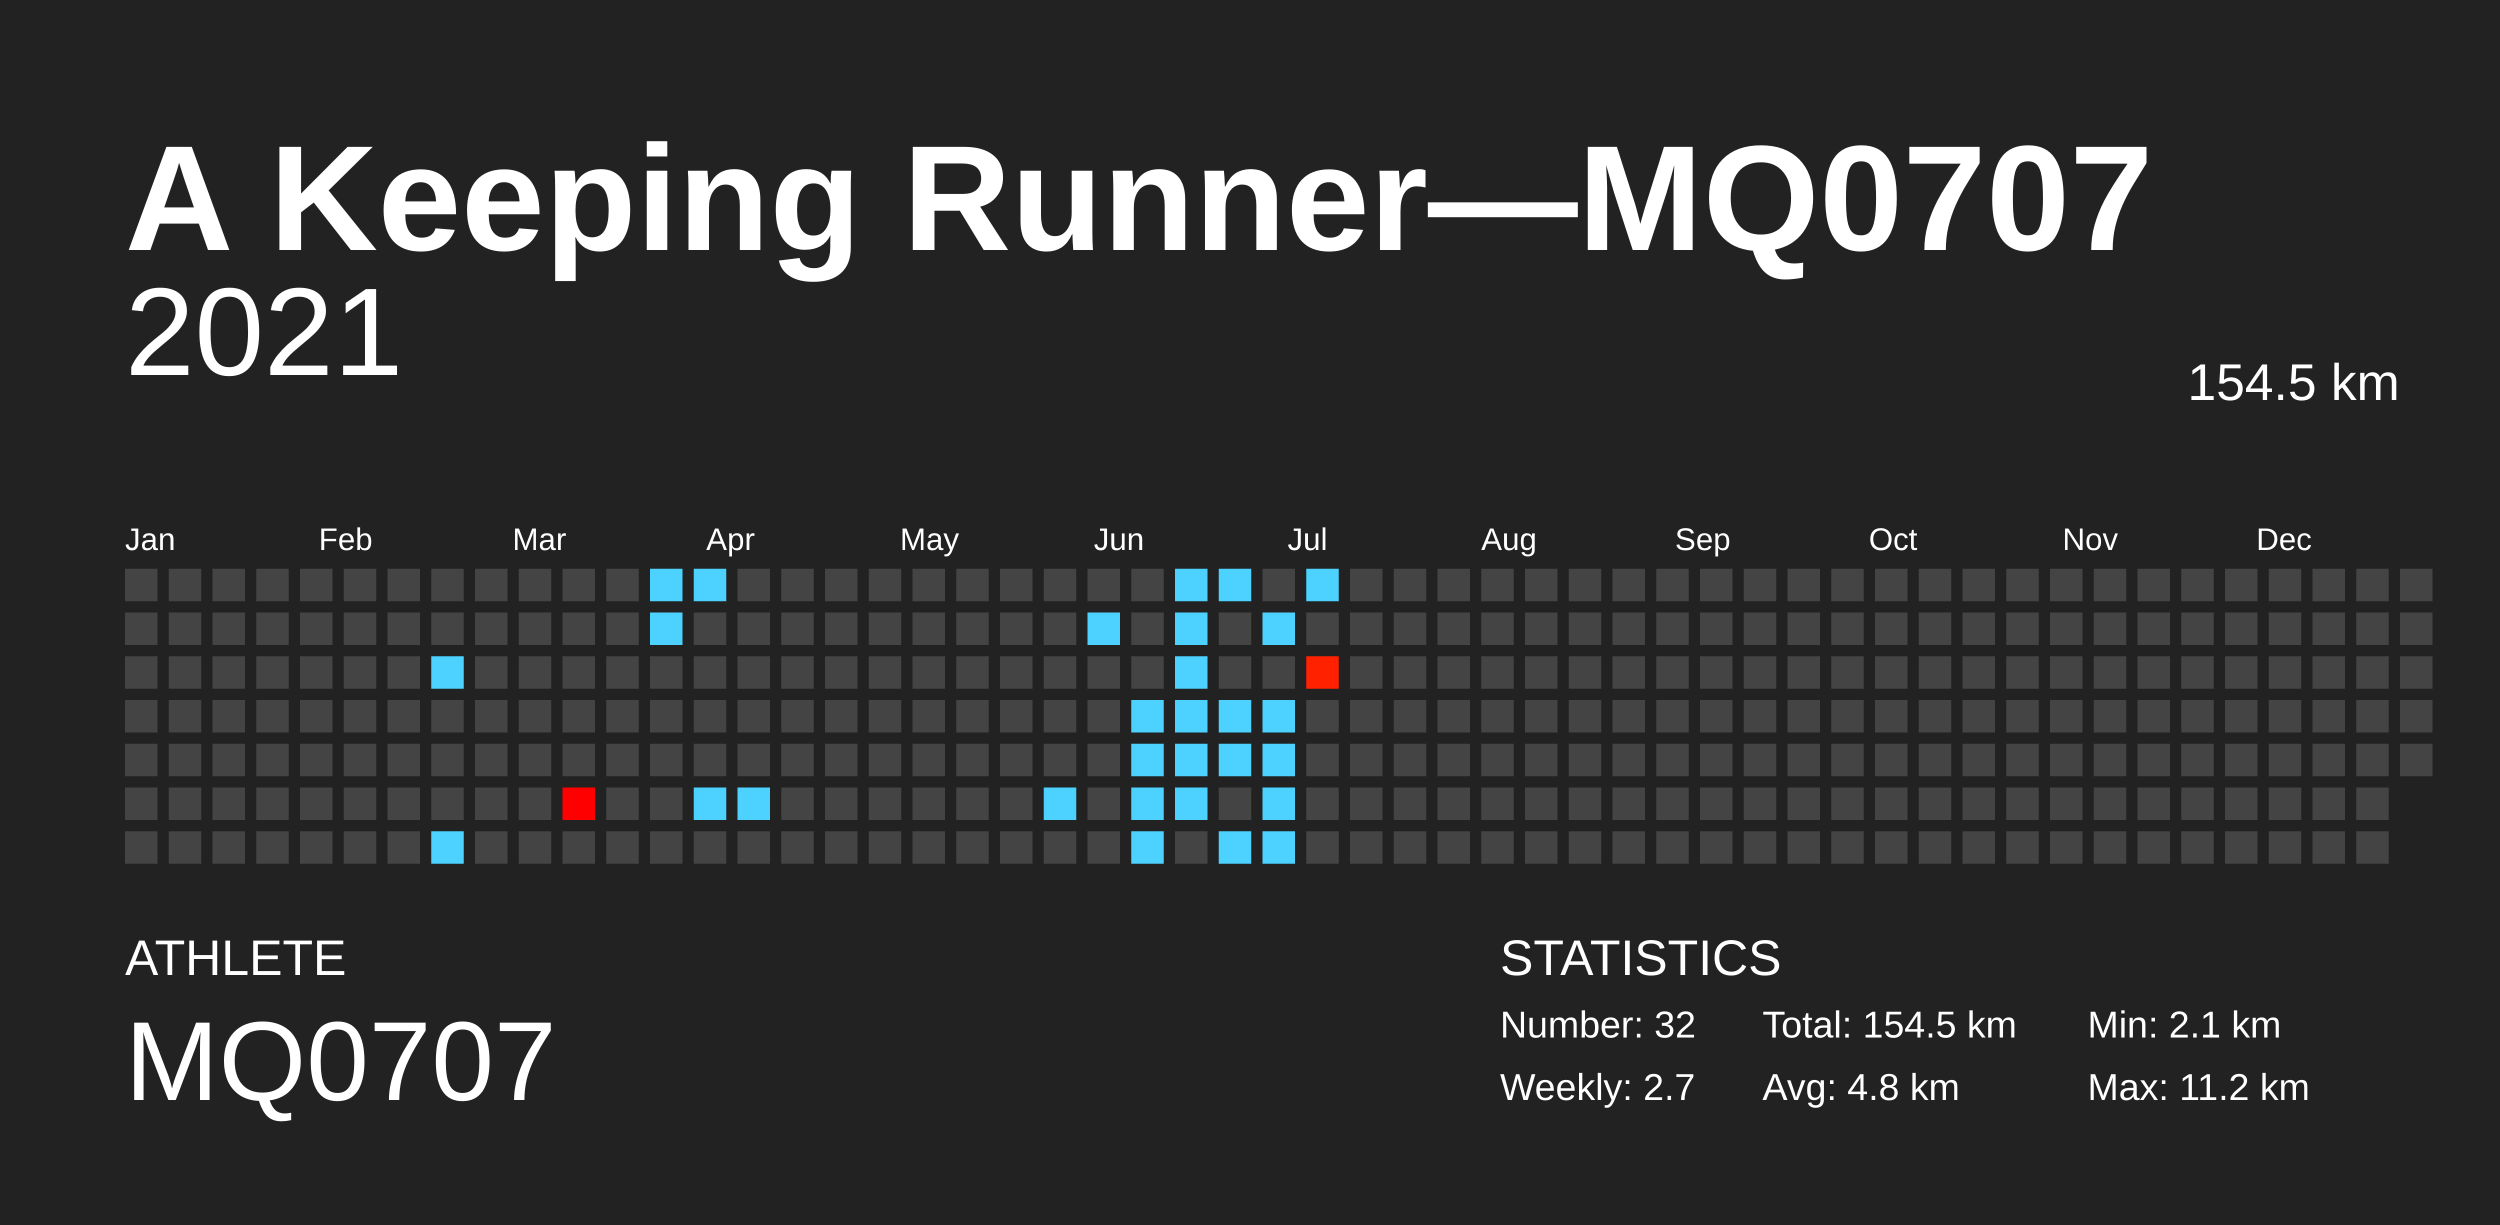
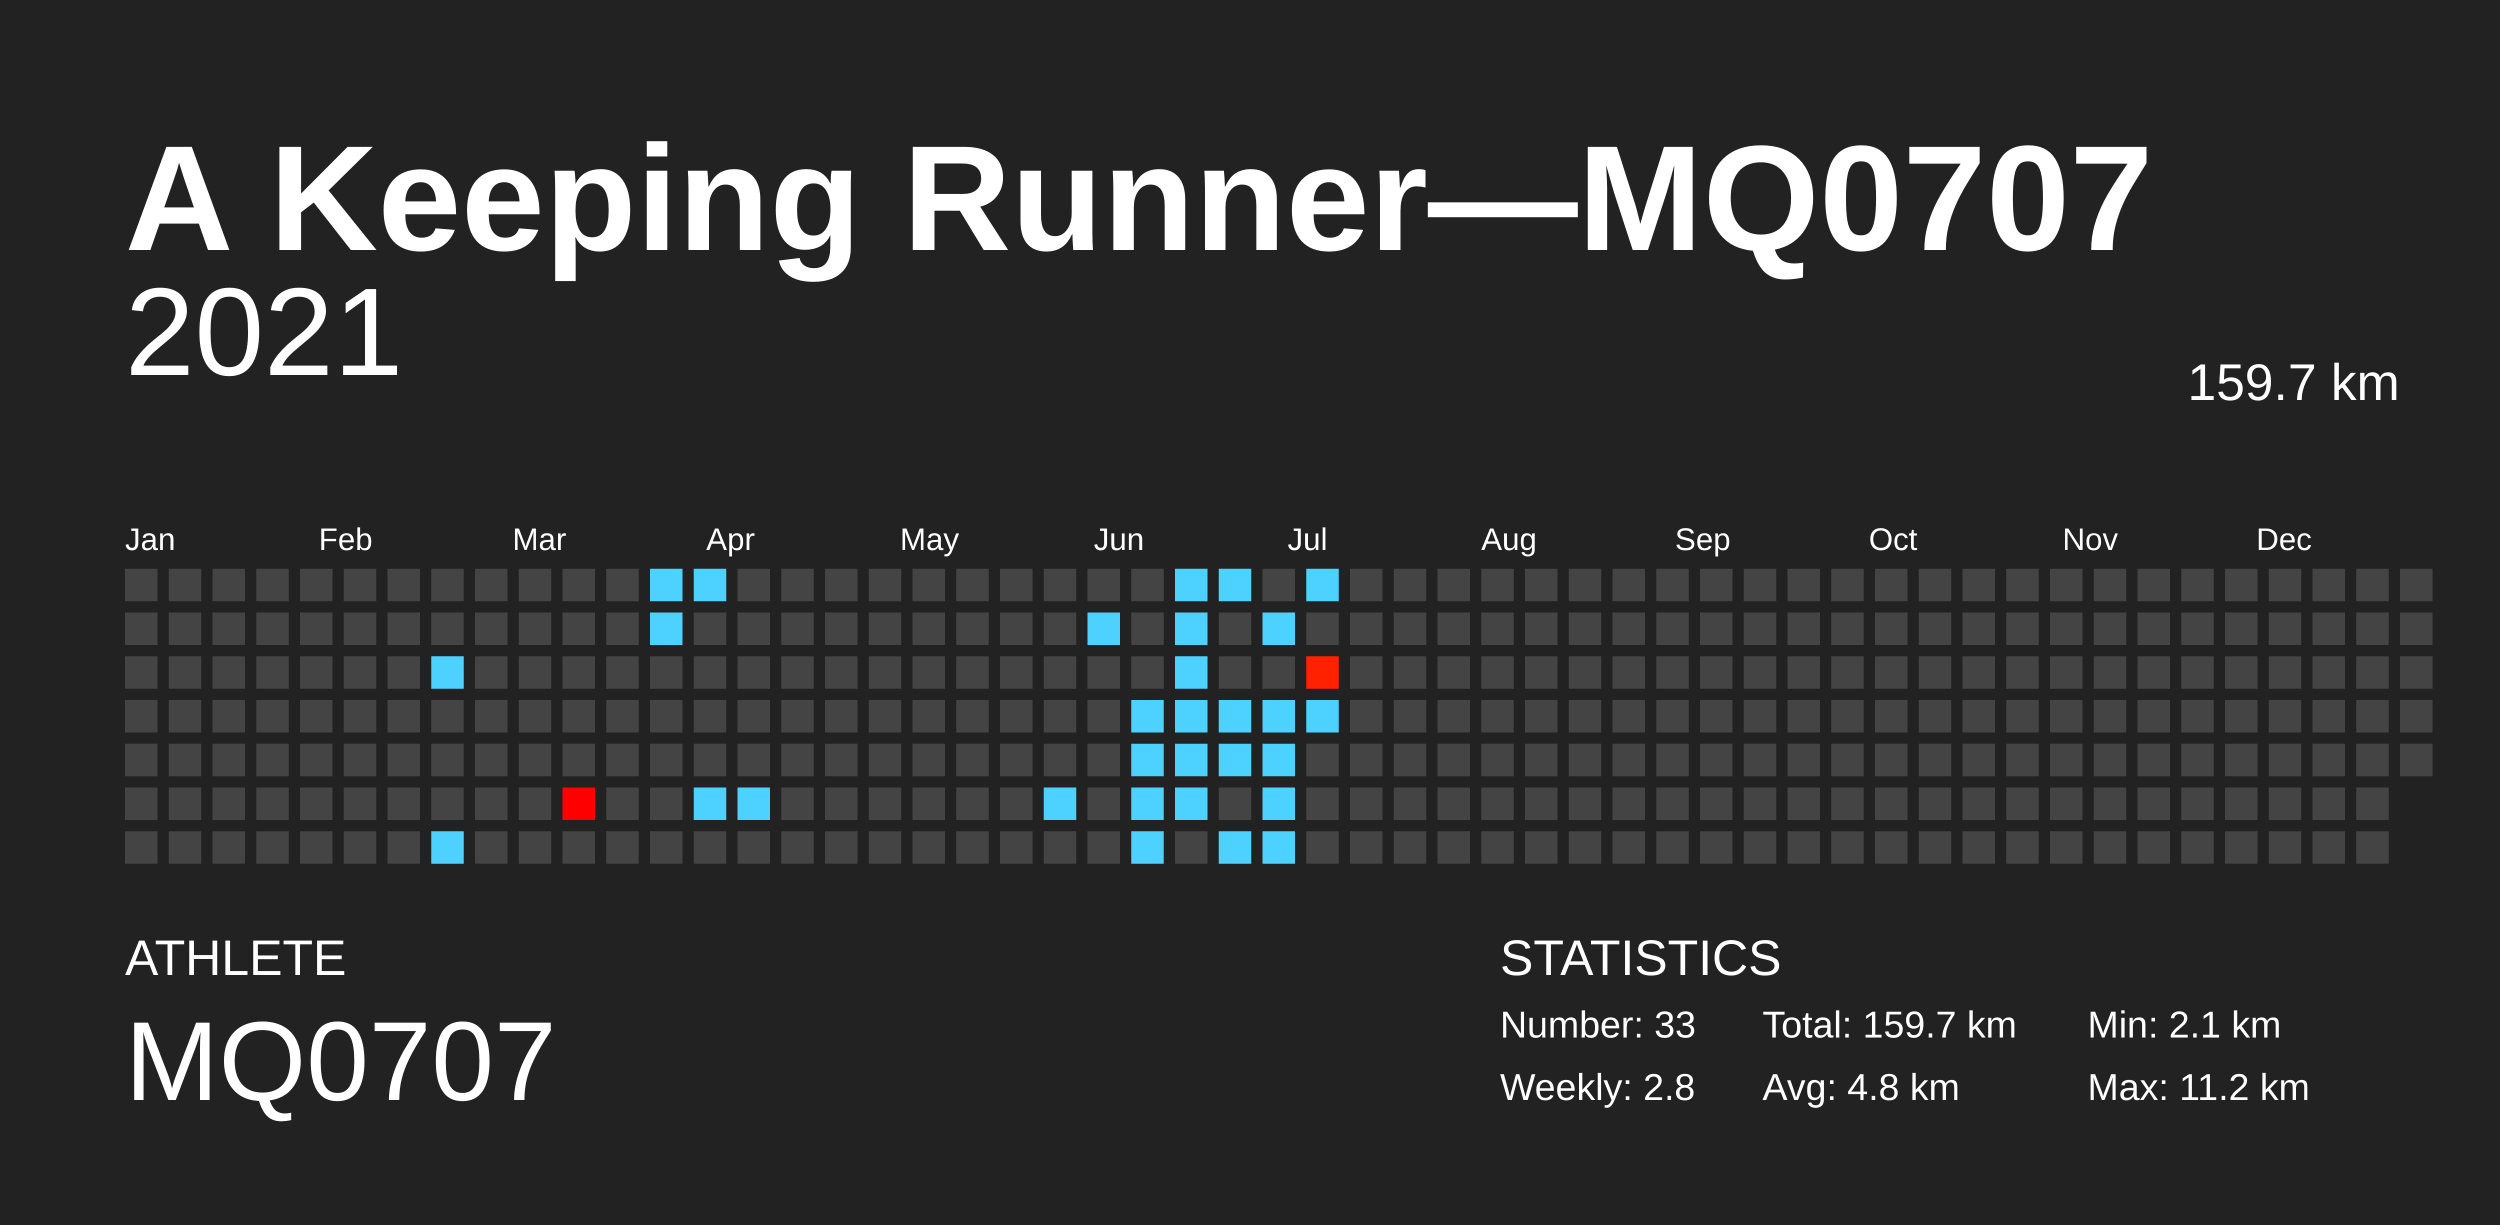
<svg xmlns="http://www.w3.org/2000/svg" baseProfile="full" height="98mm" version="1.1" viewBox="0,0,200,98" width="200mm">
  <defs />
  <rect fill="#222222" height="98" width="200" x="0" y="0" />
  <text fill="#FFFFFF" style="font-size:12px; font-family:Arial; font-weight:bold;" x="10" y="20">A Keeping Runner—MQ0707</text>
  <text fill="#FFFFFF" style="font-size:4px; font-family:Arial" x="10" y="78">ATHLETE</text>
  <text fill="#FFFFFF" style="font-size:9px; font-family:Arial" x="10" y="88">MQ0707</text>
  <text fill="#FFFFFF" style="font-size:4px; font-family:Arial" x="120" y="78">STATISTICS</text>
-   <text fill="#FFFFFF" style="font-size:3px; font-family:Arial" x="120" y="83">Number: 32</text>
-   <text fill="#FFFFFF" style="font-size:3px; font-family:Arial" x="120" y="88">Weekly: 2.7</text>
-   <text fill="#FFFFFF" style="font-size:3px; font-family:Arial" x="141" y="83">Total: 154.5 km</text>
+   <text fill="#FFFFFF" style="font-size:3px; font-family:Arial" x="120" y="83">Number: 33</text>
+   <text fill="#FFFFFF" style="font-size:3px; font-family:Arial" x="120" y="88">Weekly: 2.8</text>
+   <text fill="#FFFFFF" style="font-size:3px; font-family:Arial" x="141" y="83">Total: 159.7 km</text>
  <text fill="#FFFFFF" style="font-size:3px; font-family:Arial" x="141" y="88">Avg: 4.8 km</text>
  <text fill="#FFFFFF" style="font-size:3px; font-family:Arial" x="167" y="83">Min: 2.1 km</text>
  <text fill="#FFFFFF" style="font-size:3px; font-family:Arial" x="167" y="88">Max: 11.2 km</text>
  <text alignment-baseline="hanging" fill="#FFFFFF" style="font-size:10.0px; font-family:Arial;" x="10" y="30">2021</text>
-   <text alignment-baseline="hanging" fill="#FFFFFF" style="font-size:4.125px; font-family:Arial;" x="175" y="32">154.5 km</text>
+   <text alignment-baseline="hanging" fill="#FFFFFF" style="font-size:4.125px; font-family:Arial;" x="175" y="32">159.7 km</text>
  <text fill="#FFFFFF" style="font-size:2.5px; font-family:Arial" x="10.0" y="44">Jan</text>
  <text fill="#FFFFFF" style="font-size:2.5px; font-family:Arial" x="25.5" y="44">Feb</text>
  <text fill="#FFFFFF" style="font-size:2.5px; font-family:Arial" x="41.0" y="44">Mar</text>
  <text fill="#FFFFFF" style="font-size:2.5px; font-family:Arial" x="56.5" y="44">Apr</text>
  <text fill="#FFFFFF" style="font-size:2.5px; font-family:Arial" x="72.0" y="44">May</text>
  <text fill="#FFFFFF" style="font-size:2.5px; font-family:Arial" x="87.5" y="44">Jun</text>
  <text fill="#FFFFFF" style="font-size:2.5px; font-family:Arial" x="103.0" y="44">Jul</text>
  <text fill="#FFFFFF" style="font-size:2.5px; font-family:Arial" x="118.5" y="44">Aug</text>
  <text fill="#FFFFFF" style="font-size:2.5px; font-family:Arial" x="134.0" y="44">Sep</text>
  <text fill="#FFFFFF" style="font-size:2.5px; font-family:Arial" x="149.5" y="44">Oct</text>
  <text fill="#FFFFFF" style="font-size:2.5px; font-family:Arial" x="165.0" y="44">Nov</text>
  <text fill="#FFFFFF" style="font-size:2.5px; font-family:Arial" x="180.5" y="44">Dec</text>
  <rect fill="#444444" height="2.6" width="2.6" x="10.0" y="45.5" />
  <rect fill="#444444" height="2.6" width="2.6" x="10.0" y="49.0" />
  <rect fill="#444444" height="2.6" width="2.6" x="10.0" y="52.5" />
  <rect fill="#444444" height="2.6" width="2.6" x="10.0" y="56.0" />
  <rect fill="#444444" height="2.6" width="2.6" x="10.0" y="59.5" />
  <rect fill="#444444" height="2.6" width="2.6" x="10.0" y="63.0" />
  <rect fill="#444444" height="2.6" width="2.6" x="10.0" y="66.5" />
  <rect fill="#444444" height="2.6" width="2.6" x="13.5" y="45.5" />
  <rect fill="#444444" height="2.6" width="2.6" x="13.5" y="49.0" />
  <rect fill="#444444" height="2.6" width="2.6" x="13.5" y="52.5" />
  <rect fill="#444444" height="2.6" width="2.6" x="13.5" y="56.0" />
  <rect fill="#444444" height="2.6" width="2.6" x="13.5" y="59.5" />
  <rect fill="#444444" height="2.6" width="2.6" x="13.5" y="63.0" />
  <rect fill="#444444" height="2.6" width="2.6" x="13.5" y="66.5" />
  <rect fill="#444444" height="2.6" width="2.6" x="17.0" y="45.5" />
  <rect fill="#444444" height="2.6" width="2.6" x="17.0" y="49.0" />
  <rect fill="#444444" height="2.6" width="2.6" x="17.0" y="52.5" />
  <rect fill="#444444" height="2.6" width="2.6" x="17.0" y="56.0" />
  <rect fill="#444444" height="2.6" width="2.6" x="17.0" y="59.5" />
  <rect fill="#444444" height="2.6" width="2.6" x="17.0" y="63.0" />
  <rect fill="#444444" height="2.6" width="2.6" x="17.0" y="66.5" />
  <rect fill="#444444" height="2.6" width="2.6" x="20.5" y="45.5" />
  <rect fill="#444444" height="2.6" width="2.6" x="20.5" y="49.0" />
  <rect fill="#444444" height="2.6" width="2.6" x="20.5" y="52.5" />
  <rect fill="#444444" height="2.6" width="2.6" x="20.5" y="56.0" />
  <rect fill="#444444" height="2.6" width="2.6" x="20.5" y="59.5" />
  <rect fill="#444444" height="2.6" width="2.6" x="20.5" y="63.0" />
  <rect fill="#444444" height="2.6" width="2.6" x="20.5" y="66.5" />
  <rect fill="#444444" height="2.6" width="2.6" x="24.0" y="45.5" />
  <rect fill="#444444" height="2.6" width="2.6" x="24.0" y="49.0" />
  <rect fill="#444444" height="2.6" width="2.6" x="24.0" y="52.5" />
  <rect fill="#444444" height="2.6" width="2.6" x="24.0" y="56.0" />
  <rect fill="#444444" height="2.6" width="2.6" x="24.0" y="59.5" />
  <rect fill="#444444" height="2.6" width="2.6" x="24.0" y="63.0" />
  <rect fill="#444444" height="2.6" width="2.6" x="24.0" y="66.5" />
  <rect fill="#444444" height="2.6" width="2.6" x="27.5" y="45.5" />
  <rect fill="#444444" height="2.6" width="2.6" x="27.5" y="49.0" />
  <rect fill="#444444" height="2.6" width="2.6" x="27.5" y="52.5" />
  <rect fill="#444444" height="2.6" width="2.6" x="27.5" y="56.0" />
  <rect fill="#444444" height="2.6" width="2.6" x="27.5" y="59.5" />
  <rect fill="#444444" height="2.6" width="2.6" x="27.5" y="63.0" />
  <rect fill="#444444" height="2.6" width="2.6" x="27.5" y="66.5" />
  <rect fill="#444444" height="2.6" width="2.6" x="31.0" y="45.5" />
  <rect fill="#444444" height="2.6" width="2.6" x="31.0" y="49.0" />
  <rect fill="#444444" height="2.6" width="2.6" x="31.0" y="52.5" />
  <rect fill="#444444" height="2.6" width="2.6" x="31.0" y="56.0" />
  <rect fill="#444444" height="2.6" width="2.6" x="31.0" y="59.5" />
  <rect fill="#444444" height="2.6" width="2.6" x="31.0" y="63.0" />
  <rect fill="#444444" height="2.6" width="2.6" x="31.0" y="66.5" />
  <rect fill="#444444" height="2.6" width="2.6" x="34.5" y="45.5" />
  <rect fill="#444444" height="2.6" width="2.6" x="34.5" y="49.0" />
  <rect fill="#4dd2ff" height="2.6" width="2.6" x="34.5" y="52.5" />
  <rect fill="#444444" height="2.6" width="2.6" x="34.5" y="56.0" />
  <rect fill="#444444" height="2.6" width="2.6" x="34.5" y="59.5" />
  <rect fill="#444444" height="2.6" width="2.6" x="34.5" y="63.0" />
  <rect fill="#4dd2ff" height="2.6" width="2.6" x="34.5" y="66.5" />
  <rect fill="#444444" height="2.6" width="2.6" x="38.0" y="45.5" />
  <rect fill="#444444" height="2.6" width="2.6" x="38.0" y="49.0" />
  <rect fill="#444444" height="2.6" width="2.6" x="38.0" y="52.5" />
  <rect fill="#444444" height="2.6" width="2.6" x="38.0" y="56.0" />
  <rect fill="#444444" height="2.6" width="2.6" x="38.0" y="59.5" />
  <rect fill="#444444" height="2.6" width="2.6" x="38.0" y="63.0" />
  <rect fill="#444444" height="2.6" width="2.6" x="38.0" y="66.5" />
  <rect fill="#444444" height="2.6" width="2.6" x="41.5" y="45.5" />
  <rect fill="#444444" height="2.6" width="2.6" x="41.5" y="49.0" />
  <rect fill="#444444" height="2.6" width="2.6" x="41.5" y="52.5" />
  <rect fill="#444444" height="2.6" width="2.6" x="41.5" y="56.0" />
  <rect fill="#444444" height="2.6" width="2.6" x="41.5" y="59.5" />
  <rect fill="#444444" height="2.6" width="2.6" x="41.5" y="63.0" />
  <rect fill="#444444" height="2.6" width="2.6" x="41.5" y="66.5" />
  <rect fill="#444444" height="2.6" width="2.6" x="45.0" y="45.5" />
  <rect fill="#444444" height="2.6" width="2.6" x="45.0" y="49.0" />
  <rect fill="#444444" height="2.6" width="2.6" x="45.0" y="52.5" />
  <rect fill="#444444" height="2.6" width="2.6" x="45.0" y="56.0" />
  <rect fill="#444444" height="2.6" width="2.6" x="45.0" y="59.5" />
  <rect fill="#ff0000" height="2.6" width="2.6" x="45.0" y="63.0" />
  <rect fill="#444444" height="2.6" width="2.6" x="45.0" y="66.5" />
  <rect fill="#444444" height="2.6" width="2.6" x="48.5" y="45.5" />
  <rect fill="#444444" height="2.6" width="2.6" x="48.5" y="49.0" />
  <rect fill="#444444" height="2.6" width="2.6" x="48.5" y="52.5" />
  <rect fill="#444444" height="2.6" width="2.6" x="48.5" y="56.0" />
  <rect fill="#444444" height="2.6" width="2.6" x="48.5" y="59.5" />
  <rect fill="#444444" height="2.6" width="2.6" x="48.5" y="63.0" />
  <rect fill="#444444" height="2.6" width="2.6" x="48.5" y="66.5" />
  <rect fill="#4dd2ff" height="2.6" width="2.6" x="52.0" y="45.5" />
  <rect fill="#4dd2ff" height="2.6" width="2.6" x="52.0" y="49.0" />
  <rect fill="#444444" height="2.6" width="2.6" x="52.0" y="52.5" />
  <rect fill="#444444" height="2.6" width="2.6" x="52.0" y="56.0" />
  <rect fill="#444444" height="2.6" width="2.6" x="52.0" y="59.5" />
  <rect fill="#444444" height="2.6" width="2.6" x="52.0" y="63.0" />
  <rect fill="#444444" height="2.6" width="2.6" x="52.0" y="66.5" />
  <rect fill="#4dd2ff" height="2.6" width="2.6" x="55.5" y="45.5" />
  <rect fill="#444444" height="2.6" width="2.6" x="55.5" y="49.0" />
  <rect fill="#444444" height="2.6" width="2.6" x="55.5" y="52.5" />
  <rect fill="#444444" height="2.6" width="2.6" x="55.5" y="56.0" />
  <rect fill="#444444" height="2.6" width="2.6" x="55.5" y="59.5" />
  <rect fill="#4dd2ff" height="2.6" width="2.6" x="55.5" y="63.0" />
  <rect fill="#444444" height="2.6" width="2.6" x="55.5" y="66.5" />
  <rect fill="#444444" height="2.6" width="2.6" x="59.0" y="45.5" />
  <rect fill="#444444" height="2.6" width="2.6" x="59.0" y="49.0" />
  <rect fill="#444444" height="2.6" width="2.6" x="59.0" y="52.5" />
  <rect fill="#444444" height="2.6" width="2.6" x="59.0" y="56.0" />
  <rect fill="#444444" height="2.6" width="2.6" x="59.0" y="59.5" />
  <rect fill="#4dd2ff" height="2.6" width="2.6" x="59.0" y="63.0" />
  <rect fill="#444444" height="2.6" width="2.6" x="59.0" y="66.5" />
  <rect fill="#444444" height="2.6" width="2.6" x="62.5" y="45.5" />
  <rect fill="#444444" height="2.6" width="2.6" x="62.5" y="49.0" />
  <rect fill="#444444" height="2.6" width="2.6" x="62.5" y="52.5" />
  <rect fill="#444444" height="2.6" width="2.6" x="62.5" y="56.0" />
  <rect fill="#444444" height="2.6" width="2.6" x="62.5" y="59.5" />
  <rect fill="#444444" height="2.6" width="2.6" x="62.5" y="63.0" />
  <rect fill="#444444" height="2.6" width="2.6" x="62.5" y="66.5" />
  <rect fill="#444444" height="2.6" width="2.6" x="66.0" y="45.5" />
  <rect fill="#444444" height="2.6" width="2.6" x="66.0" y="49.0" />
  <rect fill="#444444" height="2.6" width="2.6" x="66.0" y="52.5" />
  <rect fill="#444444" height="2.6" width="2.6" x="66.0" y="56.0" />
  <rect fill="#444444" height="2.6" width="2.6" x="66.0" y="59.5" />
  <rect fill="#444444" height="2.6" width="2.6" x="66.0" y="63.0" />
  <rect fill="#444444" height="2.6" width="2.6" x="66.0" y="66.5" />
  <rect fill="#444444" height="2.6" width="2.6" x="69.5" y="45.5" />
  <rect fill="#444444" height="2.6" width="2.6" x="69.5" y="49.0" />
  <rect fill="#444444" height="2.6" width="2.6" x="69.5" y="52.5" />
  <rect fill="#444444" height="2.6" width="2.6" x="69.5" y="56.0" />
  <rect fill="#444444" height="2.6" width="2.6" x="69.5" y="59.5" />
  <rect fill="#444444" height="2.6" width="2.6" x="69.5" y="63.0" />
  <rect fill="#444444" height="2.6" width="2.6" x="69.5" y="66.5" />
  <rect fill="#444444" height="2.6" width="2.6" x="73.0" y="45.5" />
  <rect fill="#444444" height="2.6" width="2.6" x="73.0" y="49.0" />
  <rect fill="#444444" height="2.6" width="2.6" x="73.0" y="52.5" />
  <rect fill="#444444" height="2.6" width="2.6" x="73.0" y="56.0" />
  <rect fill="#444444" height="2.6" width="2.6" x="73.0" y="59.5" />
  <rect fill="#444444" height="2.6" width="2.6" x="73.0" y="63.0" />
  <rect fill="#444444" height="2.6" width="2.6" x="73.0" y="66.5" />
  <rect fill="#444444" height="2.6" width="2.6" x="76.5" y="45.5" />
  <rect fill="#444444" height="2.6" width="2.6" x="76.5" y="49.0" />
  <rect fill="#444444" height="2.6" width="2.6" x="76.5" y="52.5" />
  <rect fill="#444444" height="2.6" width="2.6" x="76.5" y="56.0" />
  <rect fill="#444444" height="2.6" width="2.6" x="76.5" y="59.5" />
  <rect fill="#444444" height="2.6" width="2.6" x="76.5" y="63.0" />
  <rect fill="#444444" height="2.6" width="2.6" x="76.5" y="66.5" />
  <rect fill="#444444" height="2.6" width="2.6" x="80.0" y="45.5" />
  <rect fill="#444444" height="2.6" width="2.6" x="80.0" y="49.0" />
  <rect fill="#444444" height="2.6" width="2.6" x="80.0" y="52.5" />
  <rect fill="#444444" height="2.6" width="2.6" x="80.0" y="56.0" />
  <rect fill="#444444" height="2.6" width="2.6" x="80.0" y="59.5" />
  <rect fill="#444444" height="2.6" width="2.6" x="80.0" y="63.0" />
  <rect fill="#444444" height="2.6" width="2.6" x="80.0" y="66.5" />
  <rect fill="#444444" height="2.6" width="2.6" x="83.5" y="45.5" />
  <rect fill="#444444" height="2.6" width="2.6" x="83.5" y="49.0" />
  <rect fill="#444444" height="2.6" width="2.6" x="83.5" y="52.5" />
  <rect fill="#444444" height="2.6" width="2.6" x="83.5" y="56.0" />
  <rect fill="#444444" height="2.6" width="2.6" x="83.5" y="59.5" />
  <rect fill="#4dd2ff" height="2.6" width="2.6" x="83.5" y="63.0" />
  <rect fill="#444444" height="2.6" width="2.6" x="83.5" y="66.5" />
  <rect fill="#444444" height="2.6" width="2.6" x="87.0" y="45.5" />
  <rect fill="#4dd2ff" height="2.6" width="2.6" x="87.0" y="49.0" />
  <rect fill="#444444" height="2.6" width="2.6" x="87.0" y="52.5" />
  <rect fill="#444444" height="2.6" width="2.6" x="87.0" y="56.0" />
  <rect fill="#444444" height="2.6" width="2.6" x="87.0" y="59.5" />
  <rect fill="#444444" height="2.6" width="2.6" x="87.0" y="63.0" />
  <rect fill="#444444" height="2.6" width="2.6" x="87.0" y="66.5" />
  <rect fill="#444444" height="2.6" width="2.6" x="90.5" y="45.5" />
  <rect fill="#444444" height="2.6" width="2.6" x="90.5" y="49.0" />
  <rect fill="#444444" height="2.6" width="2.6" x="90.5" y="52.5" />
  <rect fill="#4dd2ff" height="2.6" width="2.6" x="90.5" y="56.0" />
  <rect fill="#4dd2ff" height="2.6" width="2.6" x="90.5" y="59.5" />
  <rect fill="#4dd2ff" height="2.6" width="2.6" x="90.5" y="63.0" />
  <rect fill="#4dd2ff" height="2.6" width="2.6" x="90.5" y="66.5" />
  <rect fill="#4dd2ff" height="2.6" width="2.6" x="94.0" y="45.5" />
  <rect fill="#4dd2ff" height="2.6" width="2.6" x="94.0" y="49.0" />
  <rect fill="#4dd2ff" height="2.6" width="2.6" x="94.0" y="52.5" />
  <rect fill="#4dd2ff" height="2.6" width="2.6" x="94.0" y="56.0" />
  <rect fill="#4dd2ff" height="2.6" width="2.6" x="94.0" y="59.5" />
  <rect fill="#4dd2ff" height="2.6" width="2.6" x="94.0" y="63.0" />
  <rect fill="#444444" height="2.6" width="2.6" x="94.0" y="66.5" />
  <rect fill="#4dd2ff" height="2.6" width="2.6" x="97.5" y="45.5" />
  <rect fill="#444444" height="2.6" width="2.6" x="97.5" y="49.0" />
  <rect fill="#444444" height="2.6" width="2.6" x="97.5" y="52.5" />
  <rect fill="#4dd2ff" height="2.6" width="2.6" x="97.5" y="56.0" />
  <rect fill="#4dd2ff" height="2.6" width="2.6" x="97.5" y="59.5" />
  <rect fill="#444444" height="2.6" width="2.6" x="97.5" y="63.0" />
  <rect fill="#4dd2ff" height="2.6" width="2.6" x="97.5" y="66.5" />
  <rect fill="#444444" height="2.6" width="2.6" x="101.0" y="45.5" />
  <rect fill="#4dd2ff" height="2.6" width="2.6" x="101.0" y="49.0" />
  <rect fill="#444444" height="2.6" width="2.6" x="101.0" y="52.5" />
  <rect fill="#4dd2ff" height="2.6" width="2.6" x="101.0" y="56.0" />
  <rect fill="#4dd2ff" height="2.6" width="2.6" x="101.0" y="59.5" />
  <rect fill="#4dd2ff" height="2.6" width="2.6" x="101.0" y="63.0" />
  <rect fill="#4dd2ff" height="2.6" width="2.6" x="101.0" y="66.5" />
  <rect fill="#4dd2ff" height="2.6" width="2.6" x="104.5" y="45.5" />
  <rect fill="#444444" height="2.6" width="2.6" x="104.5" y="49.0" />
  <rect fill="#ff2100" height="2.6" width="2.6" x="104.5" y="52.5" />
-   <rect fill="#444444" height="2.6" width="2.6" x="104.5" y="56.0" />
+   <rect fill="#4dd2ff" height="2.6" width="2.6" x="104.5" y="56.0" />
  <rect fill="#444444" height="2.6" width="2.6" x="104.5" y="59.5" />
  <rect fill="#444444" height="2.6" width="2.6" x="104.5" y="63.0" />
  <rect fill="#444444" height="2.6" width="2.6" x="104.5" y="66.5" />
  <rect fill="#444444" height="2.6" width="2.6" x="108.0" y="45.5" />
  <rect fill="#444444" height="2.6" width="2.6" x="108.0" y="49.0" />
  <rect fill="#444444" height="2.6" width="2.6" x="108.0" y="52.5" />
  <rect fill="#444444" height="2.6" width="2.6" x="108.0" y="56.0" />
  <rect fill="#444444" height="2.6" width="2.6" x="108.0" y="59.5" />
  <rect fill="#444444" height="2.6" width="2.6" x="108.0" y="63.0" />
  <rect fill="#444444" height="2.6" width="2.6" x="108.0" y="66.5" />
  <rect fill="#444444" height="2.6" width="2.6" x="111.5" y="45.5" />
  <rect fill="#444444" height="2.6" width="2.6" x="111.5" y="49.0" />
  <rect fill="#444444" height="2.6" width="2.6" x="111.5" y="52.5" />
  <rect fill="#444444" height="2.6" width="2.6" x="111.5" y="56.0" />
  <rect fill="#444444" height="2.6" width="2.6" x="111.5" y="59.5" />
  <rect fill="#444444" height="2.6" width="2.6" x="111.5" y="63.0" />
  <rect fill="#444444" height="2.6" width="2.6" x="111.5" y="66.5" />
  <rect fill="#444444" height="2.6" width="2.6" x="115.0" y="45.5" />
  <rect fill="#444444" height="2.6" width="2.6" x="115.0" y="49.0" />
  <rect fill="#444444" height="2.6" width="2.6" x="115.0" y="52.5" />
  <rect fill="#444444" height="2.6" width="2.6" x="115.0" y="56.0" />
  <rect fill="#444444" height="2.6" width="2.6" x="115.0" y="59.5" />
  <rect fill="#444444" height="2.6" width="2.6" x="115.0" y="63.0" />
  <rect fill="#444444" height="2.6" width="2.6" x="115.0" y="66.5" />
  <rect fill="#444444" height="2.6" width="2.6" x="118.5" y="45.5" />
  <rect fill="#444444" height="2.6" width="2.6" x="118.5" y="49.0" />
  <rect fill="#444444" height="2.6" width="2.6" x="118.5" y="52.5" />
  <rect fill="#444444" height="2.6" width="2.6" x="118.5" y="56.0" />
  <rect fill="#444444" height="2.6" width="2.6" x="118.5" y="59.5" />
  <rect fill="#444444" height="2.6" width="2.6" x="118.5" y="63.0" />
  <rect fill="#444444" height="2.6" width="2.6" x="118.5" y="66.5" />
  <rect fill="#444444" height="2.6" width="2.6" x="122.0" y="45.5" />
  <rect fill="#444444" height="2.6" width="2.6" x="122.0" y="49.0" />
  <rect fill="#444444" height="2.6" width="2.6" x="122.0" y="52.5" />
  <rect fill="#444444" height="2.6" width="2.6" x="122.0" y="56.0" />
  <rect fill="#444444" height="2.6" width="2.6" x="122.0" y="59.5" />
  <rect fill="#444444" height="2.6" width="2.6" x="122.0" y="63.0" />
  <rect fill="#444444" height="2.6" width="2.6" x="122.0" y="66.5" />
  <rect fill="#444444" height="2.6" width="2.6" x="125.5" y="45.5" />
  <rect fill="#444444" height="2.6" width="2.6" x="125.5" y="49.0" />
  <rect fill="#444444" height="2.6" width="2.6" x="125.5" y="52.5" />
  <rect fill="#444444" height="2.6" width="2.6" x="125.5" y="56.0" />
  <rect fill="#444444" height="2.6" width="2.6" x="125.5" y="59.5" />
  <rect fill="#444444" height="2.6" width="2.6" x="125.5" y="63.0" />
  <rect fill="#444444" height="2.6" width="2.6" x="125.5" y="66.5" />
  <rect fill="#444444" height="2.6" width="2.6" x="129.0" y="45.5" />
  <rect fill="#444444" height="2.6" width="2.6" x="129.0" y="49.0" />
  <rect fill="#444444" height="2.6" width="2.6" x="129.0" y="52.5" />
  <rect fill="#444444" height="2.6" width="2.6" x="129.0" y="56.0" />
  <rect fill="#444444" height="2.6" width="2.6" x="129.0" y="59.5" />
  <rect fill="#444444" height="2.6" width="2.6" x="129.0" y="63.0" />
  <rect fill="#444444" height="2.6" width="2.6" x="129.0" y="66.5" />
  <rect fill="#444444" height="2.6" width="2.6" x="132.5" y="45.5" />
  <rect fill="#444444" height="2.6" width="2.6" x="132.5" y="49.0" />
  <rect fill="#444444" height="2.6" width="2.6" x="132.5" y="52.5" />
  <rect fill="#444444" height="2.6" width="2.6" x="132.5" y="56.0" />
  <rect fill="#444444" height="2.6" width="2.6" x="132.5" y="59.5" />
  <rect fill="#444444" height="2.6" width="2.6" x="132.5" y="63.0" />
  <rect fill="#444444" height="2.6" width="2.6" x="132.5" y="66.5" />
  <rect fill="#444444" height="2.6" width="2.6" x="136.0" y="45.5" />
  <rect fill="#444444" height="2.6" width="2.6" x="136.0" y="49.0" />
  <rect fill="#444444" height="2.6" width="2.6" x="136.0" y="52.5" />
  <rect fill="#444444" height="2.6" width="2.6" x="136.0" y="56.0" />
  <rect fill="#444444" height="2.6" width="2.6" x="136.0" y="59.5" />
  <rect fill="#444444" height="2.6" width="2.6" x="136.0" y="63.0" />
  <rect fill="#444444" height="2.6" width="2.6" x="136.0" y="66.5" />
  <rect fill="#444444" height="2.6" width="2.6" x="139.5" y="45.5" />
  <rect fill="#444444" height="2.6" width="2.6" x="139.5" y="49.0" />
  <rect fill="#444444" height="2.6" width="2.6" x="139.5" y="52.5" />
  <rect fill="#444444" height="2.6" width="2.6" x="139.5" y="56.0" />
  <rect fill="#444444" height="2.6" width="2.6" x="139.5" y="59.5" />
  <rect fill="#444444" height="2.6" width="2.6" x="139.5" y="63.0" />
  <rect fill="#444444" height="2.6" width="2.6" x="139.5" y="66.5" />
  <rect fill="#444444" height="2.6" width="2.6" x="143.0" y="45.5" />
  <rect fill="#444444" height="2.6" width="2.6" x="143.0" y="49.0" />
  <rect fill="#444444" height="2.6" width="2.6" x="143.0" y="52.5" />
  <rect fill="#444444" height="2.6" width="2.6" x="143.0" y="56.0" />
  <rect fill="#444444" height="2.6" width="2.6" x="143.0" y="59.5" />
  <rect fill="#444444" height="2.6" width="2.6" x="143.0" y="63.0" />
  <rect fill="#444444" height="2.6" width="2.6" x="143.0" y="66.5" />
  <rect fill="#444444" height="2.6" width="2.6" x="146.5" y="45.5" />
  <rect fill="#444444" height="2.6" width="2.6" x="146.5" y="49.0" />
  <rect fill="#444444" height="2.6" width="2.6" x="146.5" y="52.5" />
  <rect fill="#444444" height="2.6" width="2.6" x="146.5" y="56.0" />
  <rect fill="#444444" height="2.6" width="2.6" x="146.5" y="59.5" />
  <rect fill="#444444" height="2.6" width="2.6" x="146.5" y="63.0" />
  <rect fill="#444444" height="2.6" width="2.6" x="146.5" y="66.5" />
  <rect fill="#444444" height="2.6" width="2.6" x="150.0" y="45.5" />
  <rect fill="#444444" height="2.6" width="2.6" x="150.0" y="49.0" />
  <rect fill="#444444" height="2.6" width="2.6" x="150.0" y="52.5" />
  <rect fill="#444444" height="2.6" width="2.6" x="150.0" y="56.0" />
  <rect fill="#444444" height="2.6" width="2.6" x="150.0" y="59.5" />
  <rect fill="#444444" height="2.6" width="2.6" x="150.0" y="63.0" />
  <rect fill="#444444" height="2.6" width="2.6" x="150.0" y="66.5" />
  <rect fill="#444444" height="2.6" width="2.6" x="153.5" y="45.5" />
  <rect fill="#444444" height="2.6" width="2.6" x="153.5" y="49.0" />
  <rect fill="#444444" height="2.6" width="2.6" x="153.5" y="52.5" />
  <rect fill="#444444" height="2.6" width="2.6" x="153.5" y="56.0" />
  <rect fill="#444444" height="2.6" width="2.6" x="153.5" y="59.5" />
  <rect fill="#444444" height="2.6" width="2.6" x="153.5" y="63.0" />
  <rect fill="#444444" height="2.6" width="2.6" x="153.5" y="66.5" />
  <rect fill="#444444" height="2.6" width="2.6" x="157.0" y="45.5" />
  <rect fill="#444444" height="2.6" width="2.6" x="157.0" y="49.0" />
  <rect fill="#444444" height="2.6" width="2.6" x="157.0" y="52.5" />
  <rect fill="#444444" height="2.6" width="2.6" x="157.0" y="56.0" />
  <rect fill="#444444" height="2.6" width="2.6" x="157.0" y="59.5" />
  <rect fill="#444444" height="2.6" width="2.6" x="157.0" y="63.0" />
  <rect fill="#444444" height="2.6" width="2.6" x="157.0" y="66.5" />
  <rect fill="#444444" height="2.6" width="2.6" x="160.5" y="45.5" />
  <rect fill="#444444" height="2.6" width="2.6" x="160.5" y="49.0" />
  <rect fill="#444444" height="2.6" width="2.6" x="160.5" y="52.5" />
  <rect fill="#444444" height="2.6" width="2.6" x="160.5" y="56.0" />
  <rect fill="#444444" height="2.6" width="2.6" x="160.5" y="59.5" />
  <rect fill="#444444" height="2.6" width="2.6" x="160.5" y="63.0" />
  <rect fill="#444444" height="2.6" width="2.6" x="160.5" y="66.5" />
  <rect fill="#444444" height="2.6" width="2.6" x="164.0" y="45.5" />
  <rect fill="#444444" height="2.6" width="2.6" x="164.0" y="49.0" />
  <rect fill="#444444" height="2.6" width="2.6" x="164.0" y="52.5" />
  <rect fill="#444444" height="2.6" width="2.6" x="164.0" y="56.0" />
  <rect fill="#444444" height="2.6" width="2.6" x="164.0" y="59.5" />
  <rect fill="#444444" height="2.6" width="2.6" x="164.0" y="63.0" />
  <rect fill="#444444" height="2.6" width="2.6" x="164.0" y="66.5" />
  <rect fill="#444444" height="2.6" width="2.6" x="167.5" y="45.5" />
  <rect fill="#444444" height="2.6" width="2.6" x="167.5" y="49.0" />
  <rect fill="#444444" height="2.6" width="2.6" x="167.5" y="52.5" />
  <rect fill="#444444" height="2.6" width="2.6" x="167.5" y="56.0" />
  <rect fill="#444444" height="2.6" width="2.6" x="167.5" y="59.5" />
  <rect fill="#444444" height="2.6" width="2.6" x="167.5" y="63.0" />
  <rect fill="#444444" height="2.6" width="2.6" x="167.5" y="66.5" />
  <rect fill="#444444" height="2.6" width="2.6" x="171.0" y="45.5" />
  <rect fill="#444444" height="2.6" width="2.6" x="171.0" y="49.0" />
  <rect fill="#444444" height="2.6" width="2.6" x="171.0" y="52.5" />
  <rect fill="#444444" height="2.6" width="2.6" x="171.0" y="56.0" />
  <rect fill="#444444" height="2.6" width="2.6" x="171.0" y="59.5" />
  <rect fill="#444444" height="2.6" width="2.6" x="171.0" y="63.0" />
  <rect fill="#444444" height="2.6" width="2.6" x="171.0" y="66.5" />
  <rect fill="#444444" height="2.6" width="2.6" x="174.5" y="45.5" />
  <rect fill="#444444" height="2.6" width="2.6" x="174.5" y="49.0" />
  <rect fill="#444444" height="2.6" width="2.6" x="174.5" y="52.5" />
  <rect fill="#444444" height="2.6" width="2.6" x="174.5" y="56.0" />
  <rect fill="#444444" height="2.6" width="2.6" x="174.5" y="59.5" />
  <rect fill="#444444" height="2.6" width="2.6" x="174.5" y="63.0" />
  <rect fill="#444444" height="2.6" width="2.6" x="174.5" y="66.5" />
  <rect fill="#444444" height="2.6" width="2.6" x="178.0" y="45.5" />
  <rect fill="#444444" height="2.6" width="2.6" x="178.0" y="49.0" />
  <rect fill="#444444" height="2.6" width="2.6" x="178.0" y="52.5" />
  <rect fill="#444444" height="2.6" width="2.6" x="178.0" y="56.0" />
  <rect fill="#444444" height="2.6" width="2.6" x="178.0" y="59.5" />
  <rect fill="#444444" height="2.6" width="2.6" x="178.0" y="63.0" />
  <rect fill="#444444" height="2.6" width="2.6" x="178.0" y="66.5" />
  <rect fill="#444444" height="2.6" width="2.6" x="181.5" y="45.5" />
  <rect fill="#444444" height="2.6" width="2.6" x="181.5" y="49.0" />
  <rect fill="#444444" height="2.6" width="2.6" x="181.5" y="52.5" />
  <rect fill="#444444" height="2.6" width="2.6" x="181.5" y="56.0" />
  <rect fill="#444444" height="2.6" width="2.6" x="181.5" y="59.5" />
  <rect fill="#444444" height="2.6" width="2.6" x="181.5" y="63.0" />
  <rect fill="#444444" height="2.6" width="2.6" x="181.5" y="66.5" />
  <rect fill="#444444" height="2.6" width="2.6" x="185.0" y="45.5" />
  <rect fill="#444444" height="2.6" width="2.6" x="185.0" y="49.0" />
  <rect fill="#444444" height="2.6" width="2.6" x="185.0" y="52.5" />
  <rect fill="#444444" height="2.6" width="2.6" x="185.0" y="56.0" />
  <rect fill="#444444" height="2.6" width="2.6" x="185.0" y="59.5" />
  <rect fill="#444444" height="2.6" width="2.6" x="185.0" y="63.0" />
  <rect fill="#444444" height="2.6" width="2.6" x="185.0" y="66.5" />
  <rect fill="#444444" height="2.6" width="2.6" x="188.5" y="45.5" />
  <rect fill="#444444" height="2.6" width="2.6" x="188.5" y="49.0" />
  <rect fill="#444444" height="2.6" width="2.6" x="188.5" y="52.5" />
  <rect fill="#444444" height="2.6" width="2.6" x="188.5" y="56.0" />
  <rect fill="#444444" height="2.6" width="2.6" x="188.5" y="59.5" />
  <rect fill="#444444" height="2.6" width="2.6" x="188.5" y="63.0" />
  <rect fill="#444444" height="2.6" width="2.6" x="188.5" y="66.5" />
  <rect fill="#444444" height="2.6" width="2.6" x="192.0" y="45.5" />
  <rect fill="#444444" height="2.6" width="2.6" x="192.0" y="49.0" />
  <rect fill="#444444" height="2.6" width="2.6" x="192.0" y="52.5" />
  <rect fill="#444444" height="2.6" width="2.6" x="192.0" y="56.0" />
  <rect fill="#444444" height="2.6" width="2.6" x="192.0" y="59.5" />
</svg>
